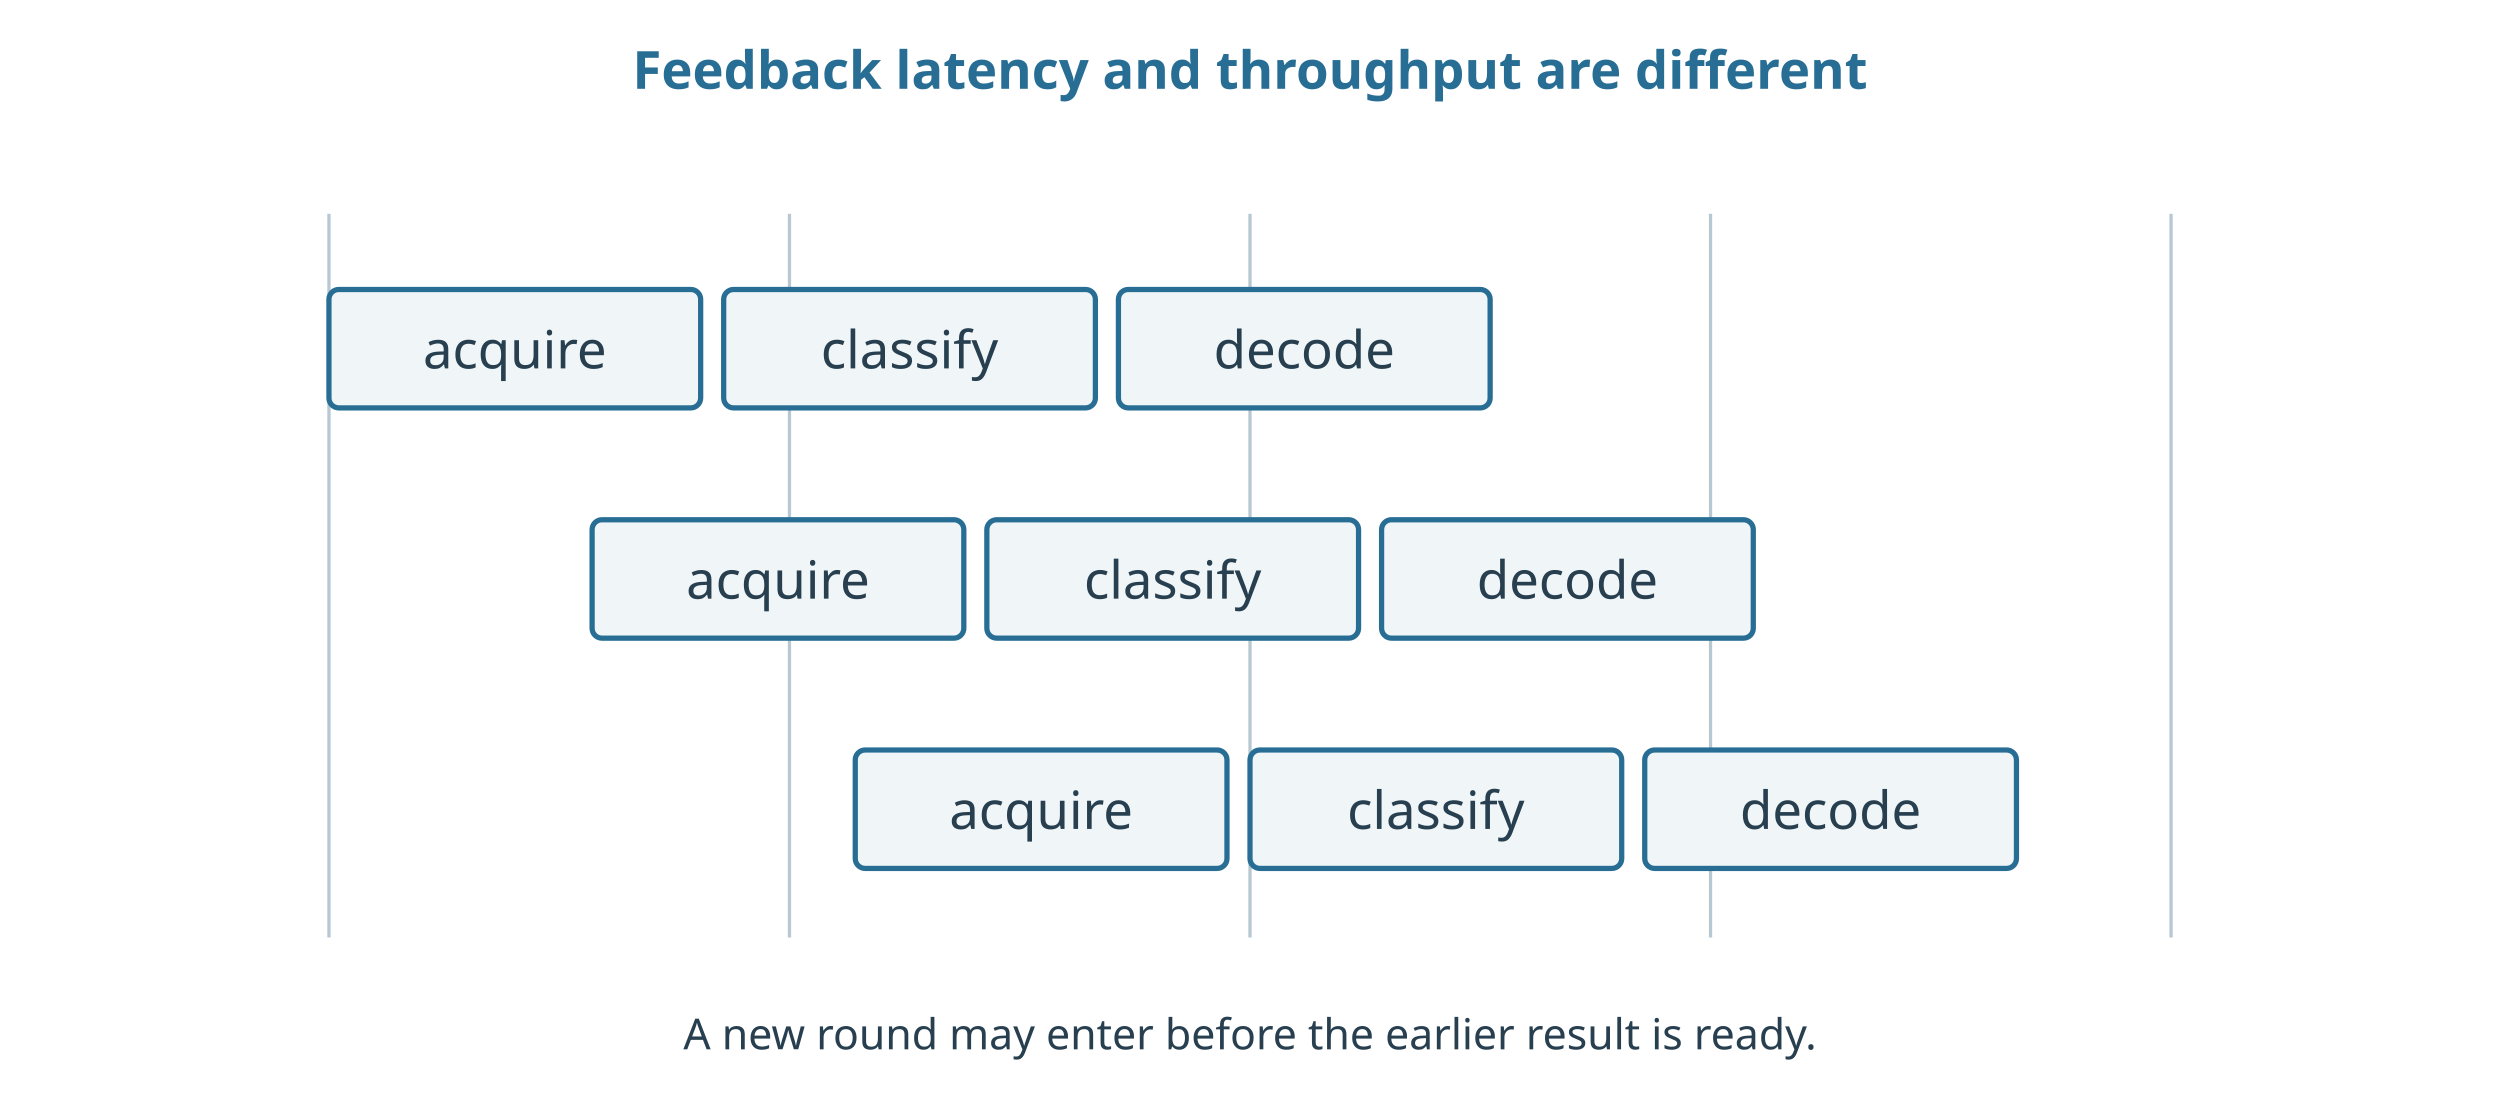
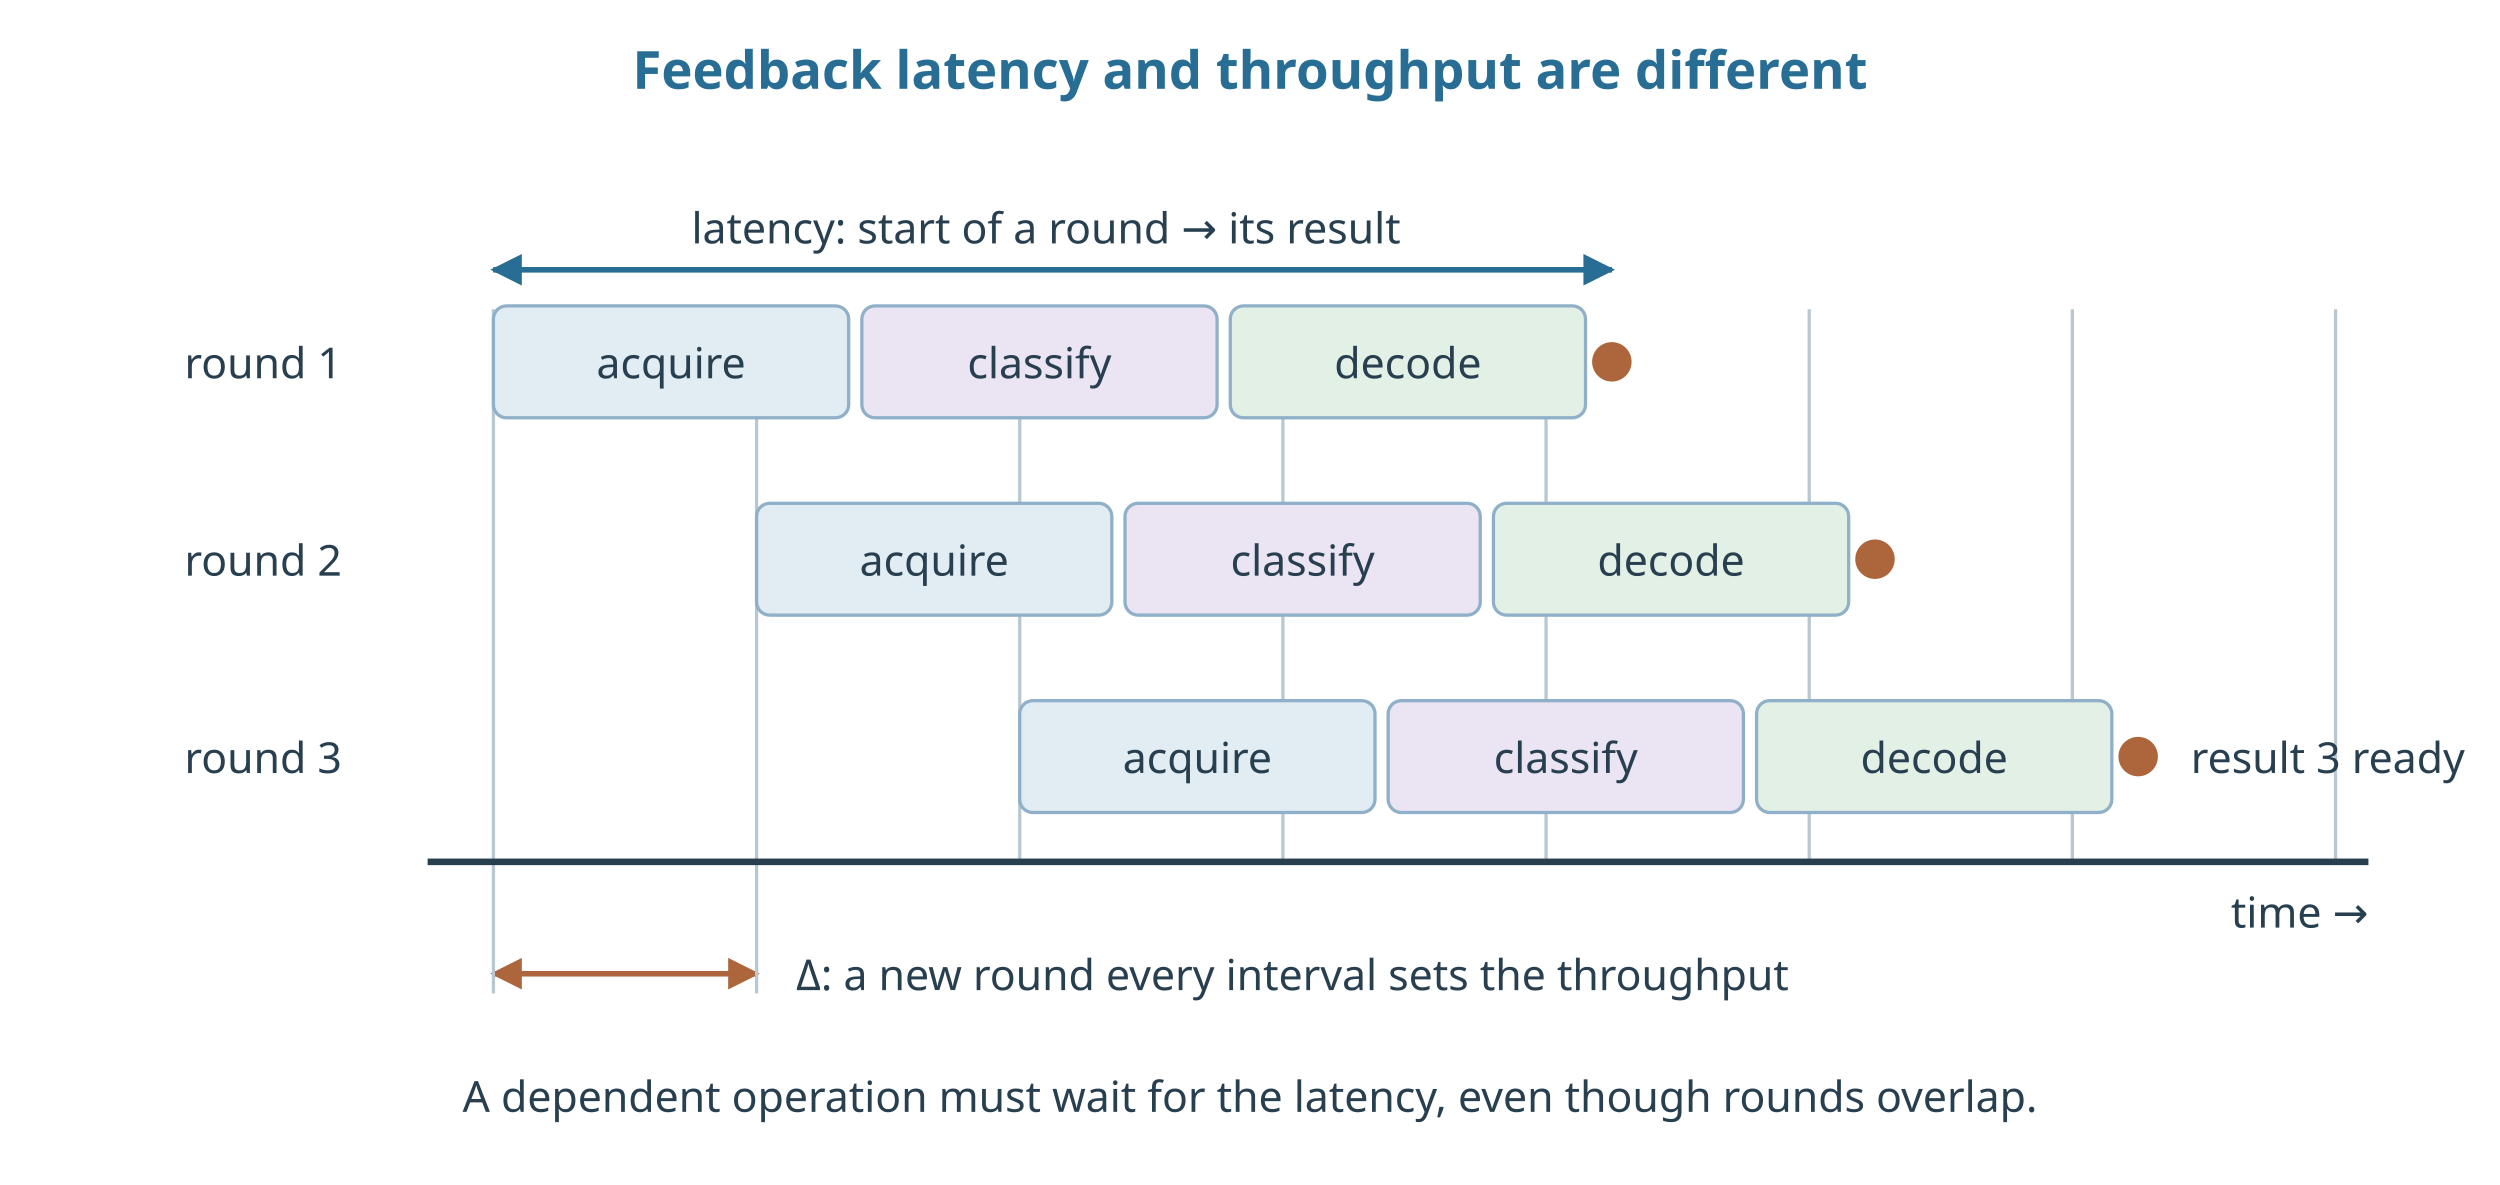
- <svg xmlns="http://www.w3.org/2000/svg" viewBox="0 0 760 340" role="img" aria-labelledby="title desc">
+ <svg xmlns="http://www.w3.org/2000/svg" viewBox="0 0 760 360" role="img" aria-labelledby="title desc">
  <style>text{font:16px system-ui,sans-serif;fill:#283f50}.small{font-size:13px}.heading{font-weight:600;fill:#286e94}.wire{stroke:#283f50;stroke-width:2;fill:none}.guide{stroke:#b7c8d2;stroke-width:1;fill:none}.gate{fill:#f0f6f8;stroke:#286e94;stroke-width:1.6}</style>
  <defs>
    <marker id="arrow" viewBox="0 0 10 10" refX="9" refY="5" markerWidth="6" markerHeight="6" orient="auto-start-reverse">
      <path d="M0 0L10 5L0 10Z" fill="context-stroke" />
    </marker>
  </defs>
  <text x="380" y="27" text-anchor="middle" class="heading">Feedback latency and throughput are different</text>
-   <line x1="100" y1="65" x2="100" y2="285" class="guide" />
-   <line x1="240" y1="65" x2="240" y2="285" class="guide" />
-   <line x1="380" y1="65" x2="380" y2="285" class="guide" />
-   <line x1="520" y1="65" x2="520" y2="285" class="guide" />
-   <line x1="660" y1="65" x2="660" y2="285" class="guide" />
-   <rect x="100" y="88" width="113" height="36" rx="3" class="gate" />
-   <text x="156.5" y="112.0" text-anchor="middle" class="">acquire</text>
-   <rect x="220" y="88" width="113" height="36" rx="3" class="gate" />
-   <text x="276.5" y="112.0" text-anchor="middle" class="">classify</text>
-   <rect x="340" y="88" width="113" height="36" rx="3" class="gate" />
-   <text x="396.5" y="112.0" text-anchor="middle" class="">decode</text>
-   <rect x="180" y="158" width="113" height="36" rx="3" class="gate" />
-   <text x="236.5" y="182.0" text-anchor="middle" class="">acquire</text>
-   <rect x="300" y="158" width="113" height="36" rx="3" class="gate" />
-   <text x="356.5" y="182.0" text-anchor="middle" class="">classify</text>
-   <rect x="420" y="158" width="113" height="36" rx="3" class="gate" />
-   <text x="476.5" y="182.0" text-anchor="middle" class="">decode</text>
-   <rect x="260" y="228" width="113" height="36" rx="3" class="gate" />
-   <text x="316.5" y="252.0" text-anchor="middle" class="">acquire</text>
-   <rect x="380" y="228" width="113" height="36" rx="3" class="gate" />
-   <text x="436.5" y="252.0" text-anchor="middle" class="">classify</text>
-   <rect x="500" y="228" width="113" height="36" rx="3" class="gate" />
-   <text x="556.5" y="252.0" text-anchor="middle" class="">decode</text>
-   <text x="380" y="319" text-anchor="middle" class="small">A new round may enter before the earlier result is ready.</text>
+   <line x1="150" y1="94" x2="150" y2="262" class="guide" />
+   <line x1="230" y1="94" x2="230" y2="262" class="guide" />
+   <line x1="310" y1="94" x2="310" y2="262" class="guide" />
+   <line x1="390" y1="94" x2="390" y2="262" class="guide" />
+   <line x1="470" y1="94" x2="470" y2="262" class="guide" />
+   <line x1="550" y1="94" x2="550" y2="262" class="guide" />
+   <line x1="630" y1="94" x2="630" y2="262" class="guide" />
+   <line x1="710" y1="94" x2="710" y2="262" class="guide" />
+   <text x="80" y="115" text-anchor="middle" class="small">round 1</text>
+   <rect x="150" y="93" width="108" height="34" rx="4" fill="#e1edf3" stroke="#8fb0c8" />
+   <text x="204.0" y="115" text-anchor="middle" class="small">acquire</text>
+   <rect x="262" y="93" width="108" height="34" rx="4" fill="#eae4f3" stroke="#8fb0c8" />
+   <text x="316.0" y="115" text-anchor="middle" class="small">classify</text>
+   <rect x="374" y="93" width="108" height="34" rx="4" fill="#e3f0e6" stroke="#8fb0c8" />
+   <text x="428.0" y="115" text-anchor="middle" class="small">decode</text>
+   <circle cx="490" cy="110" r="6" fill="#ad663c" />
+   <text x="80" y="175" text-anchor="middle" class="small">round 2</text>
+   <rect x="230" y="153" width="108" height="34" rx="4" fill="#e1edf3" stroke="#8fb0c8" />
+   <text x="284.0" y="175" text-anchor="middle" class="small">acquire</text>
+   <rect x="342" y="153" width="108" height="34" rx="4" fill="#eae4f3" stroke="#8fb0c8" />
+   <text x="396.0" y="175" text-anchor="middle" class="small">classify</text>
+   <rect x="454" y="153" width="108" height="34" rx="4" fill="#e3f0e6" stroke="#8fb0c8" />
+   <text x="508.0" y="175" text-anchor="middle" class="small">decode</text>
+   <circle cx="570" cy="170" r="6" fill="#ad663c" />
+   <text x="80" y="235" text-anchor="middle" class="small">round 3</text>
+   <rect x="310" y="213" width="108" height="34" rx="4" fill="#e1edf3" stroke="#8fb0c8" />
+   <text x="364.0" y="235" text-anchor="middle" class="small">acquire</text>
+   <rect x="422" y="213" width="108" height="34" rx="4" fill="#eae4f3" stroke="#8fb0c8" />
+   <text x="476.0" y="235" text-anchor="middle" class="small">classify</text>
+   <rect x="534" y="213" width="108" height="34" rx="4" fill="#e3f0e6" stroke="#8fb0c8" />
+   <text x="588.0" y="235" text-anchor="middle" class="small">decode</text>
+   <circle cx="650" cy="230" r="6" fill="#ad663c" />
+   <text x="666" y="235" text-anchor="start" class="small">result 3 ready</text>
+   <path d="M150 82H490" fill="none" stroke="#286e94" stroke-width="1.6" marker-end="url(#arrow)" />
+   <path d="M490 82H150" fill="none" stroke="#286e94" stroke-width="1.6" marker-end="url(#arrow)" />
+   <text x="318.0" y="74" text-anchor="middle" class="small">latency: start of a round → its result</text>
+   <path d="M150 296H230" fill="none" stroke="#ad663c" stroke-width="1.6" marker-end="url(#arrow)" />
+   <path d="M230 296H150" fill="none" stroke="#ad663c" stroke-width="1.6" marker-end="url(#arrow)" />
+   <line x1="150" y1="262" x2="150" y2="302" class="guide" />
+   <line x1="230" y1="262" x2="230" y2="302" class="guide" />
+   <text x="242" y="301" text-anchor="start" class="small">Δ: a new round every interval sets the throughput</text>
+   <line x1="130" y1="262" x2="720" y2="262" class="wire" />
+   <text x="720" y="282" text-anchor="end" class="small">time →</text>
+   <text x="380" y="338" text-anchor="middle" class="small">A dependent operation must wait for the latency, even though rounds overlap.</text>
</svg>
